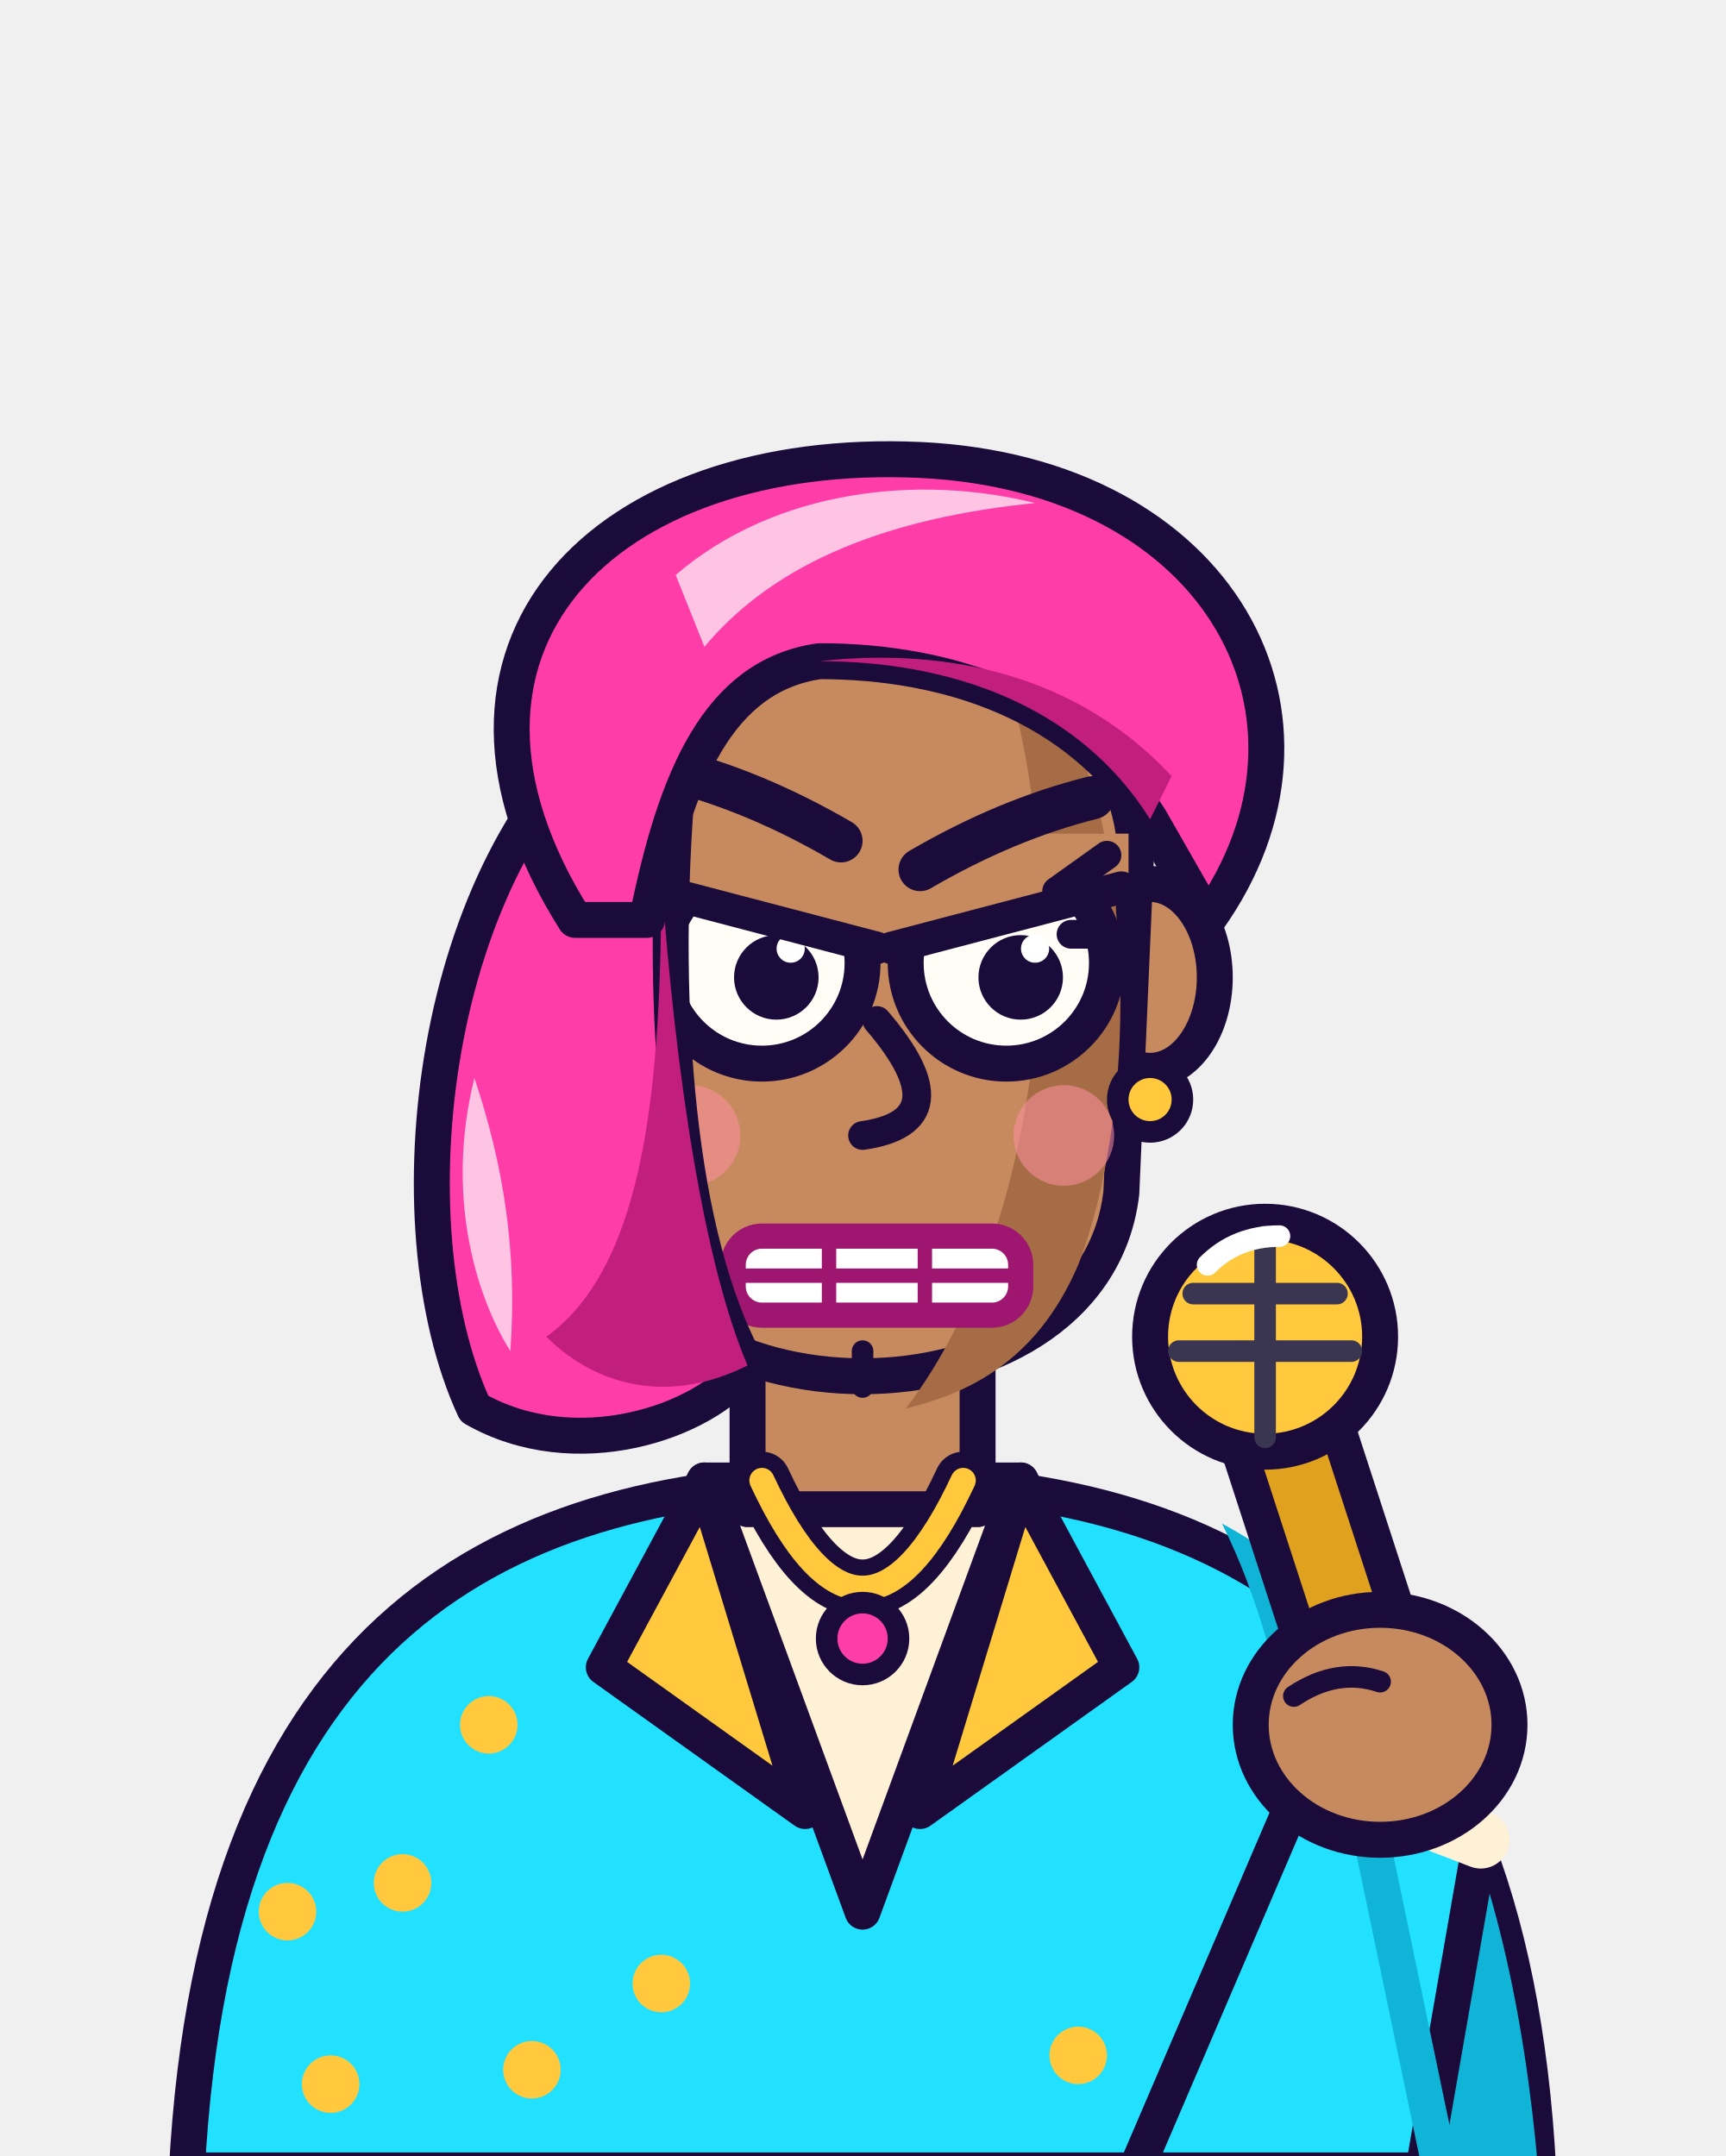
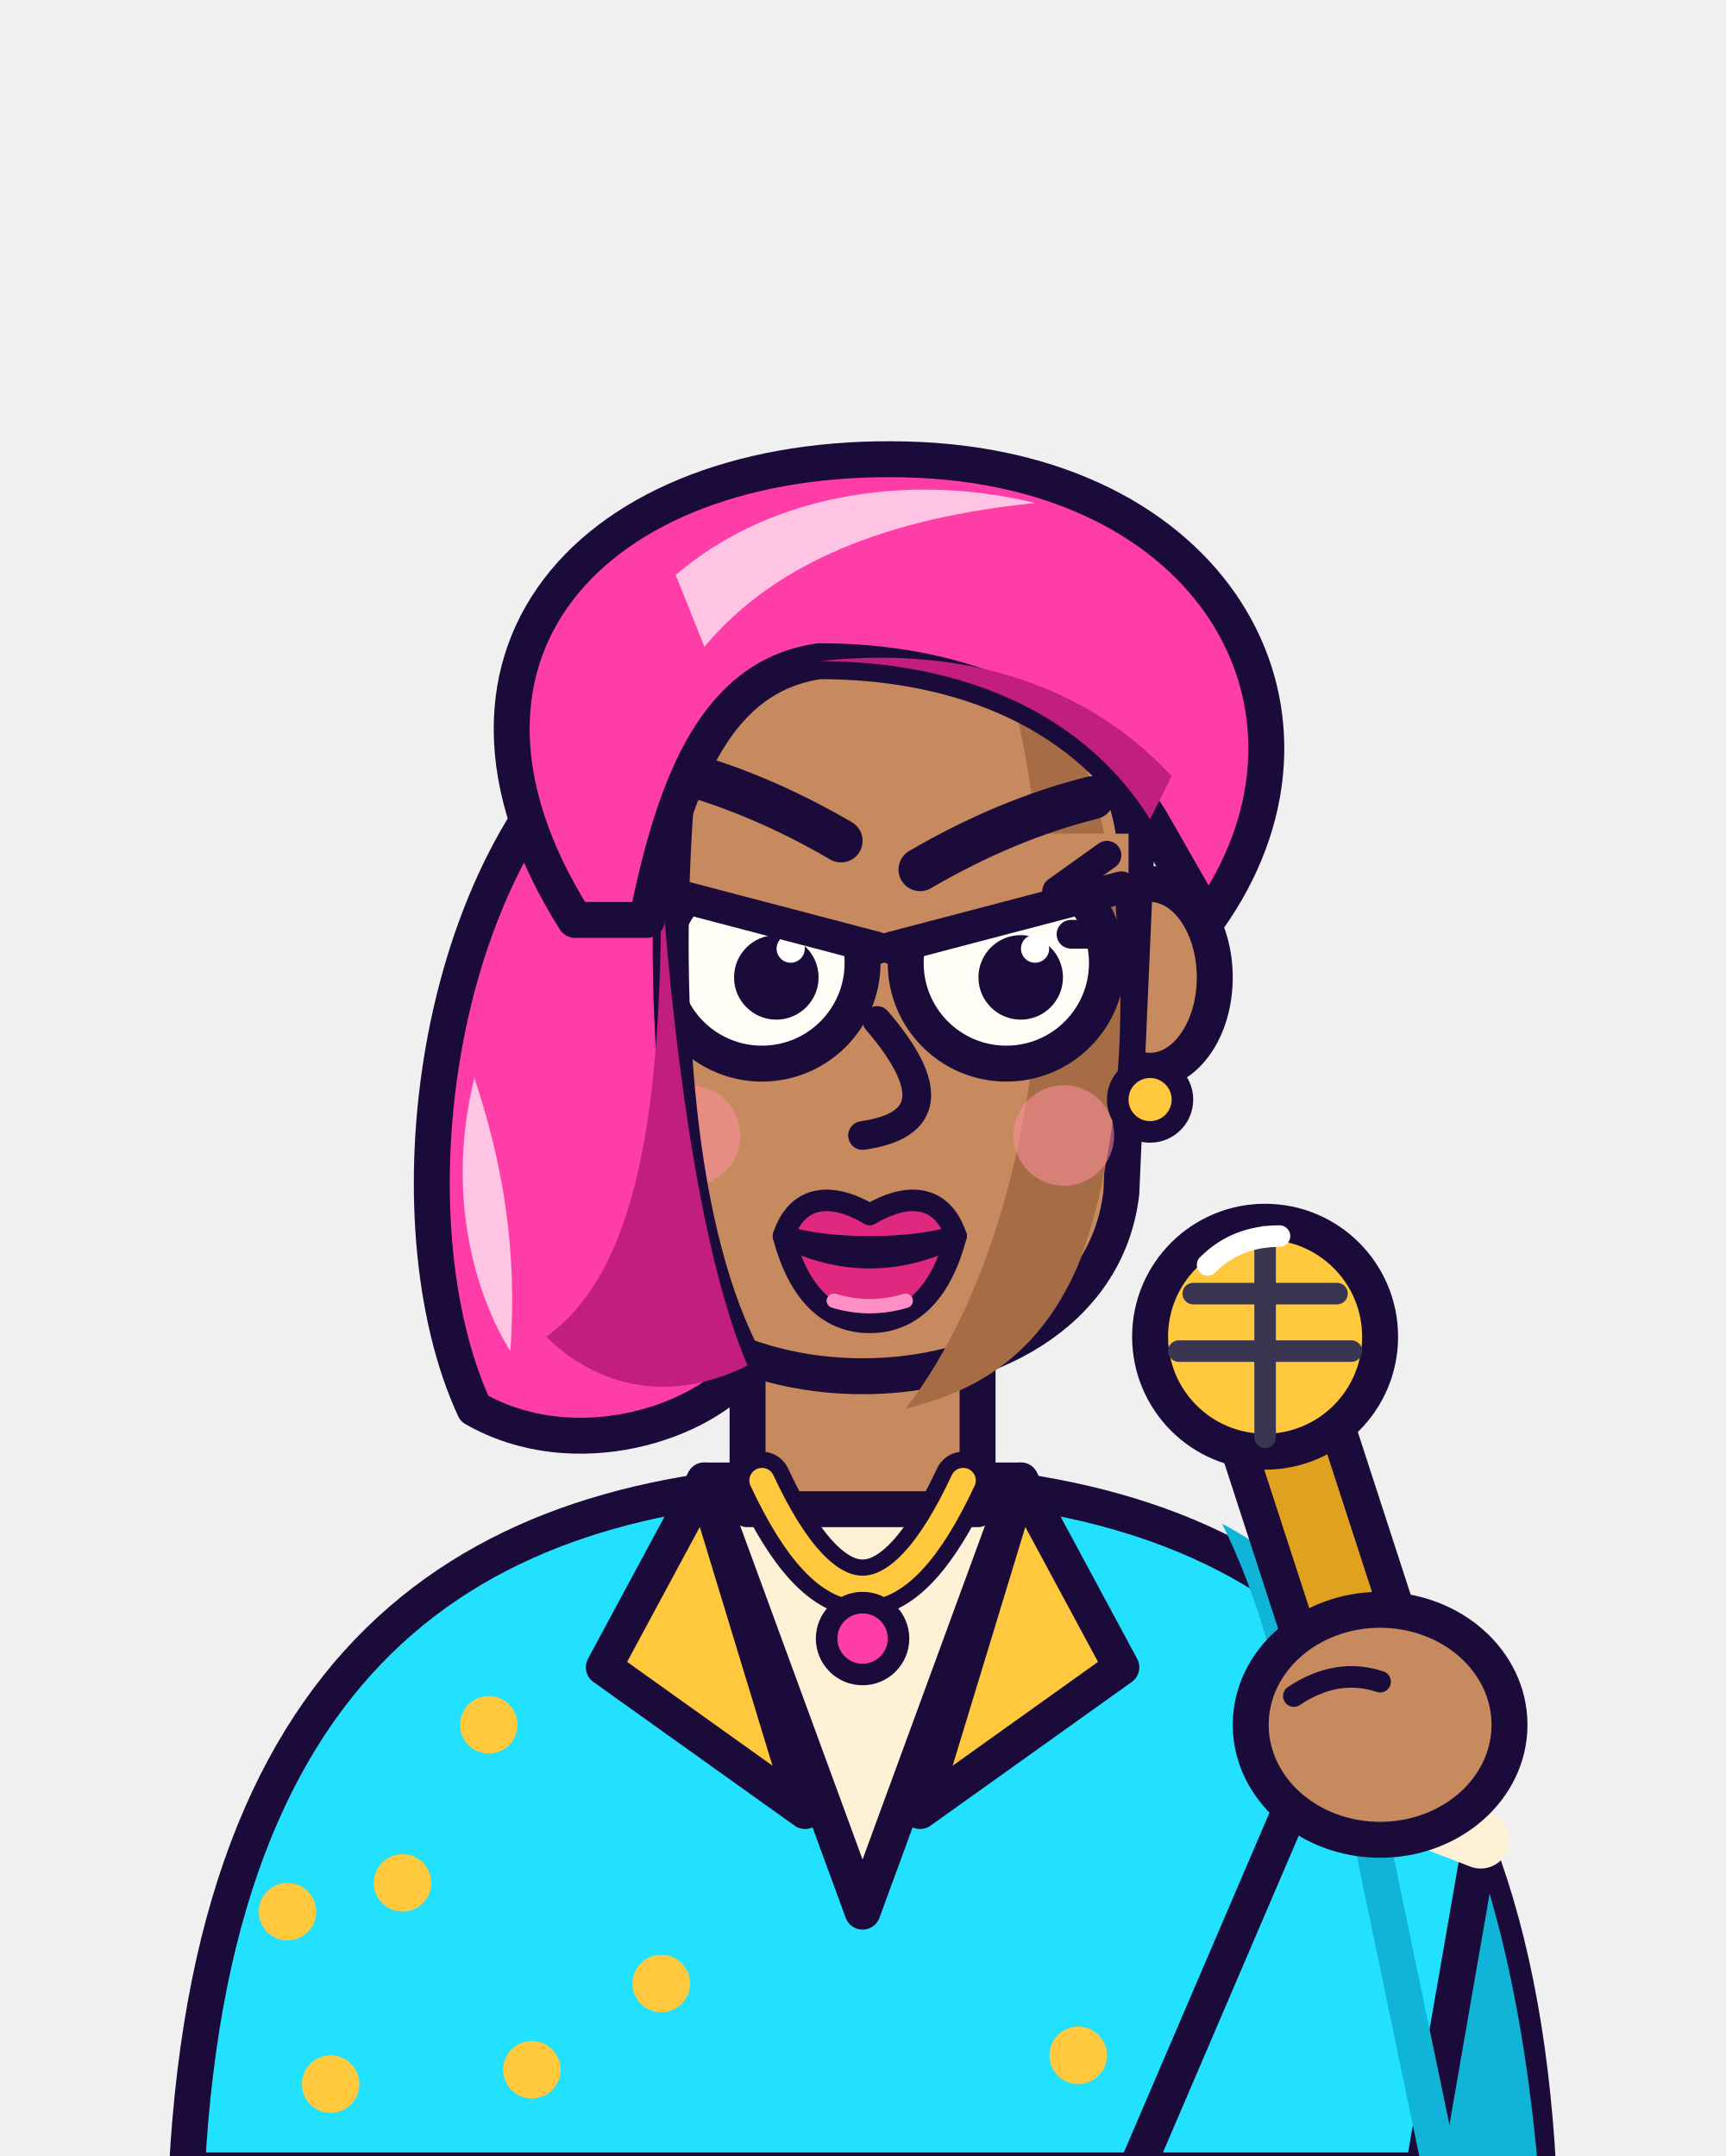
<svg xmlns="http://www.w3.org/2000/svg" viewBox="0 0 240 300" width="480" height="600" overflow="visible">
  <g stroke="#1B0B3A" stroke-width="5" stroke-linejoin="round" stroke-linecap="round">
    <path d="M26 302 C30 226 70 206 120 206 C170 206 210 226 214 302 Z" fill="#22E1FF" />
    <path d="M170 212 C196 226 210 256 214 302 L184 302 C184 262 180 232 170 212 Z" fill="#0FB4D6" stroke="none" />
    <circle r="4" fill="#FFC83D" stroke="none" cx="56" cy="262" />
    <circle r="4" fill="#FFC83D" stroke="none" cx="74" cy="288" />
    <circle r="4" fill="#FFC83D" stroke="none" cx="46" cy="290" />
    <circle r="4" fill="#FFC83D" stroke="none" cx="68" cy="240" />
    <circle r="4" fill="#FFC83D" stroke="none" cx="176" cy="238" />
    <circle r="4" fill="#FFC83D" stroke="none" cx="92" cy="276" />
    <circle r="4" fill="#FFC83D" stroke="none" cx="150" cy="286" />
    <circle r="4" fill="#FFC83D" stroke="none" cx="190" cy="280" />
    <circle r="4" fill="#FFC83D" stroke="none" cx="40" cy="266" />
    <path d="M98 206 L120 266 L142 206 Z" fill="#FFF1D6" />
    <path d="M98 206 L112 252 L84 232 Z M142 206 L128 252 L156 232 Z" fill="#FFC83D" />
    <rect x="104" y="180" width="32" height="30" rx="0" fill="#C68A5E" />
    <path d="M106 186 Q120 196 134 186 L134 183 L106 183 Z" fill="#A56C45" stroke="none" />
    <path d="M106 206 Q120 236 134 206" fill="none" stroke-width="8" />
    <path d="M106 206 Q120 236 134 206" fill="none" stroke="#FFC83D" stroke-width="3.5" />
    <circle cx="120" cy="228" r="5" fill="#FF3DA8" stroke-width="3" />
  </g>
  <g stroke="#1B0B3A" stroke-width="5" stroke-linejoin="round" stroke-linecap="round">
    <ellipse cx="80" cy="136" rx="9" ry="13" fill="#C68A5E" />
    <ellipse cx="160" cy="136" rx="9" ry="13" fill="#C68A5E" />
    <path d="M82 120 C82 80 158 80 158 120 L156 166 C152 200 88 200 84 166 Z" fill="#C68A5E" />
    <path d="M138 88 C158 100 160 150 150 176 C144 190 134 194 126 196 C146 170 150 120 138 88 Z" fill="#A56C45" stroke="none" />
-     <path d="M120 188 l0 5" fill="none" stroke-width="3" />
    <path d="M122 142 Q134 156 120 158" fill="none" stroke-width="4" />
    <circle cx="96" cy="158" r="7" fill="#FF8FA3" stroke="none" opacity=".55" />
    <circle cx="148" cy="158" r="7" fill="#FF8FA3" stroke="none" opacity=".55" />
  </g>
  <g stroke="#1B0B3A" stroke-width="5" stroke-linejoin="round" stroke-linecap="round">
    <circle cx="106" cy="134" r="14" fill="#FFFDF5" />
    <circle cx="108" cy="136" r="5.88" fill="#1B0B3A" stroke="none" />
    <circle cx="110" cy="132" r="1.96" fill="#FFFFFF" stroke="none" />
    <path d="M89 123.5 L123 131.9 L123 116 L89 116 Z" fill="#C68A5E" stroke="none" />
    <path d="M90 123.5 L122 131.9" fill="none" stroke-width="4.5" />
    <circle cx="140" cy="134" r="14" fill="#FFFDF5" />
    <circle cx="142" cy="136" r="5.88" fill="#1B0B3A" stroke="none" />
    <circle cx="144" cy="132" r="1.96" fill="#FFFFFF" stroke="none" />
    <path d="M123 131.9 L157 123.5 L157 116 L123 116 Z" fill="#C68A5E" stroke="none" />
    <path d="M124 131.9 L156 123.5" fill="none" stroke-width="4.5" />
    <path d="M93 124 L86 119 M91 130 L84 130 M147 124 L154 119 M149 130 L156 130" fill="none" stroke-width="4" />
  </g>
  <g stroke="#1B0B3A" stroke-width="5" stroke-linejoin="round" stroke-linecap="round">
    <path d="M93 107 Q105 110 117 117" fill="none" stroke="#1B0B3A" stroke-width="6" />
    <path d="M152 111 Q140 114 128 121" fill="none" stroke="#1B0B3A" stroke-width="6" />
  </g>
-   <g stroke="#9E1670" stroke-width="5" stroke-linejoin="round" stroke-linecap="round">
-     <rect x="102" y="172" width="40" height="11" rx="4" fill="#FFFFFF" stroke-width="3.5" />
-     <path d="M102 177.5 L142 177.5 M115.333 172 L115.333 183 M128.667 172 L128.667 183" fill="none" stroke-width="2" />
+   <g stroke="#1B0B3A" stroke-width="3" stroke-linejoin="round" stroke-linecap="round">
+     <path d="M109 172 Q121 177 133 172 Z" fill="#FFFFFF" stroke="none" />
+     <path d="M121 173 L121 176" fill="none" stroke-width="2" />
+     <path d="M109 172 C111 166 116 166 121 169 C126 166 131 166 133 172 C127 174 115 174 109 172 Z" fill="#E0287F" />
+     <path d="M109 172 C111 179.6 115 184 121 184 C127 184 131 179.6 133 172 Q121 178 109 172 Z" fill="#E0287F" />
+     <path d="M116 181 Q121 182.5 126 181" fill="none" stroke="#FF8FC4" stroke-width="2" />
  </g>
  <g stroke="#1B0B3A" stroke-width="5" stroke-linejoin="round" stroke-linecap="round">
    <circle cx="160" cy="153" r="4.5" fill="#FFC83D" stroke-width="3" />
  </g>
  <g stroke="#1B0B3A" stroke-width="5" stroke-linejoin="round" stroke-linecap="round">
    <path d="M86 100 C60 120 54 170 66 196 C80 204 98 198 104 190 C94 172 92 140 94 112 Z" fill="#FF3DA8" />
    <path d="M92 122 C94 150 98 176 104 190 C92 196 82 192 76 186 C90 176 92 150 92 122 Z" fill="#C21E7E" stroke="none" />
    <path d="M80 128 C56 90 84 62 128 64 C170 66 188 100 168 128 L160 114 C150 98 132 92 114 92 C100 94 94 108 90 128 Z" fill="#FF3DA8" />
    <path d="M160 114 C150 98 132 92 114 92 C132 90 150 94 163 108 Z" fill="#C21E7E" stroke="none" />
    <path d="M94 80 C108 68 128 66 144 70 C124 72 108 78 98 90 Z" fill="#FFC4E4" stroke="none" />
    <path d="M66 150 C62 166 66 180 71 188 C72 174 70 162 66 150 Z" fill="#FFC4E4" stroke="none" />
  </g>
  <g stroke="#1B0B3A" stroke-width="5" stroke-linejoin="round" stroke-linecap="round">
    <path d="M158 302 L182 246 L206 256 L198 302 Z" fill="#22E1FF" />
    <path d="M190 252 L200 300" fill="none" stroke="#0FB4D6" stroke-width="5" />
    <path d="M180 246 L206 256" fill="none" stroke="#FFF1D6" stroke-width="8" />
    <rect x="178" y="188" width="14" height="60" rx="5" fill="#E0A21E" transform="rotate(-18 185 218)" />
    <circle cx="176" cy="186" r="16" fill="#FFC83D" />
    <path d="M166 180 L186 180 M164 188 L188 188 M176 172 L176 200" fill="none" stroke="#3A3550" stroke-width="3" />
    <path d="M168 176 Q172 172 178 172" fill="none" stroke="#FFFFFF" stroke-width="3" />
    <ellipse cx="192" cy="240" rx="18" ry="16" fill="#C68A5E" />
    <path d="M180 236 Q186 232 192 234" fill="none" stroke-width="3" />
  </g>
</svg>
